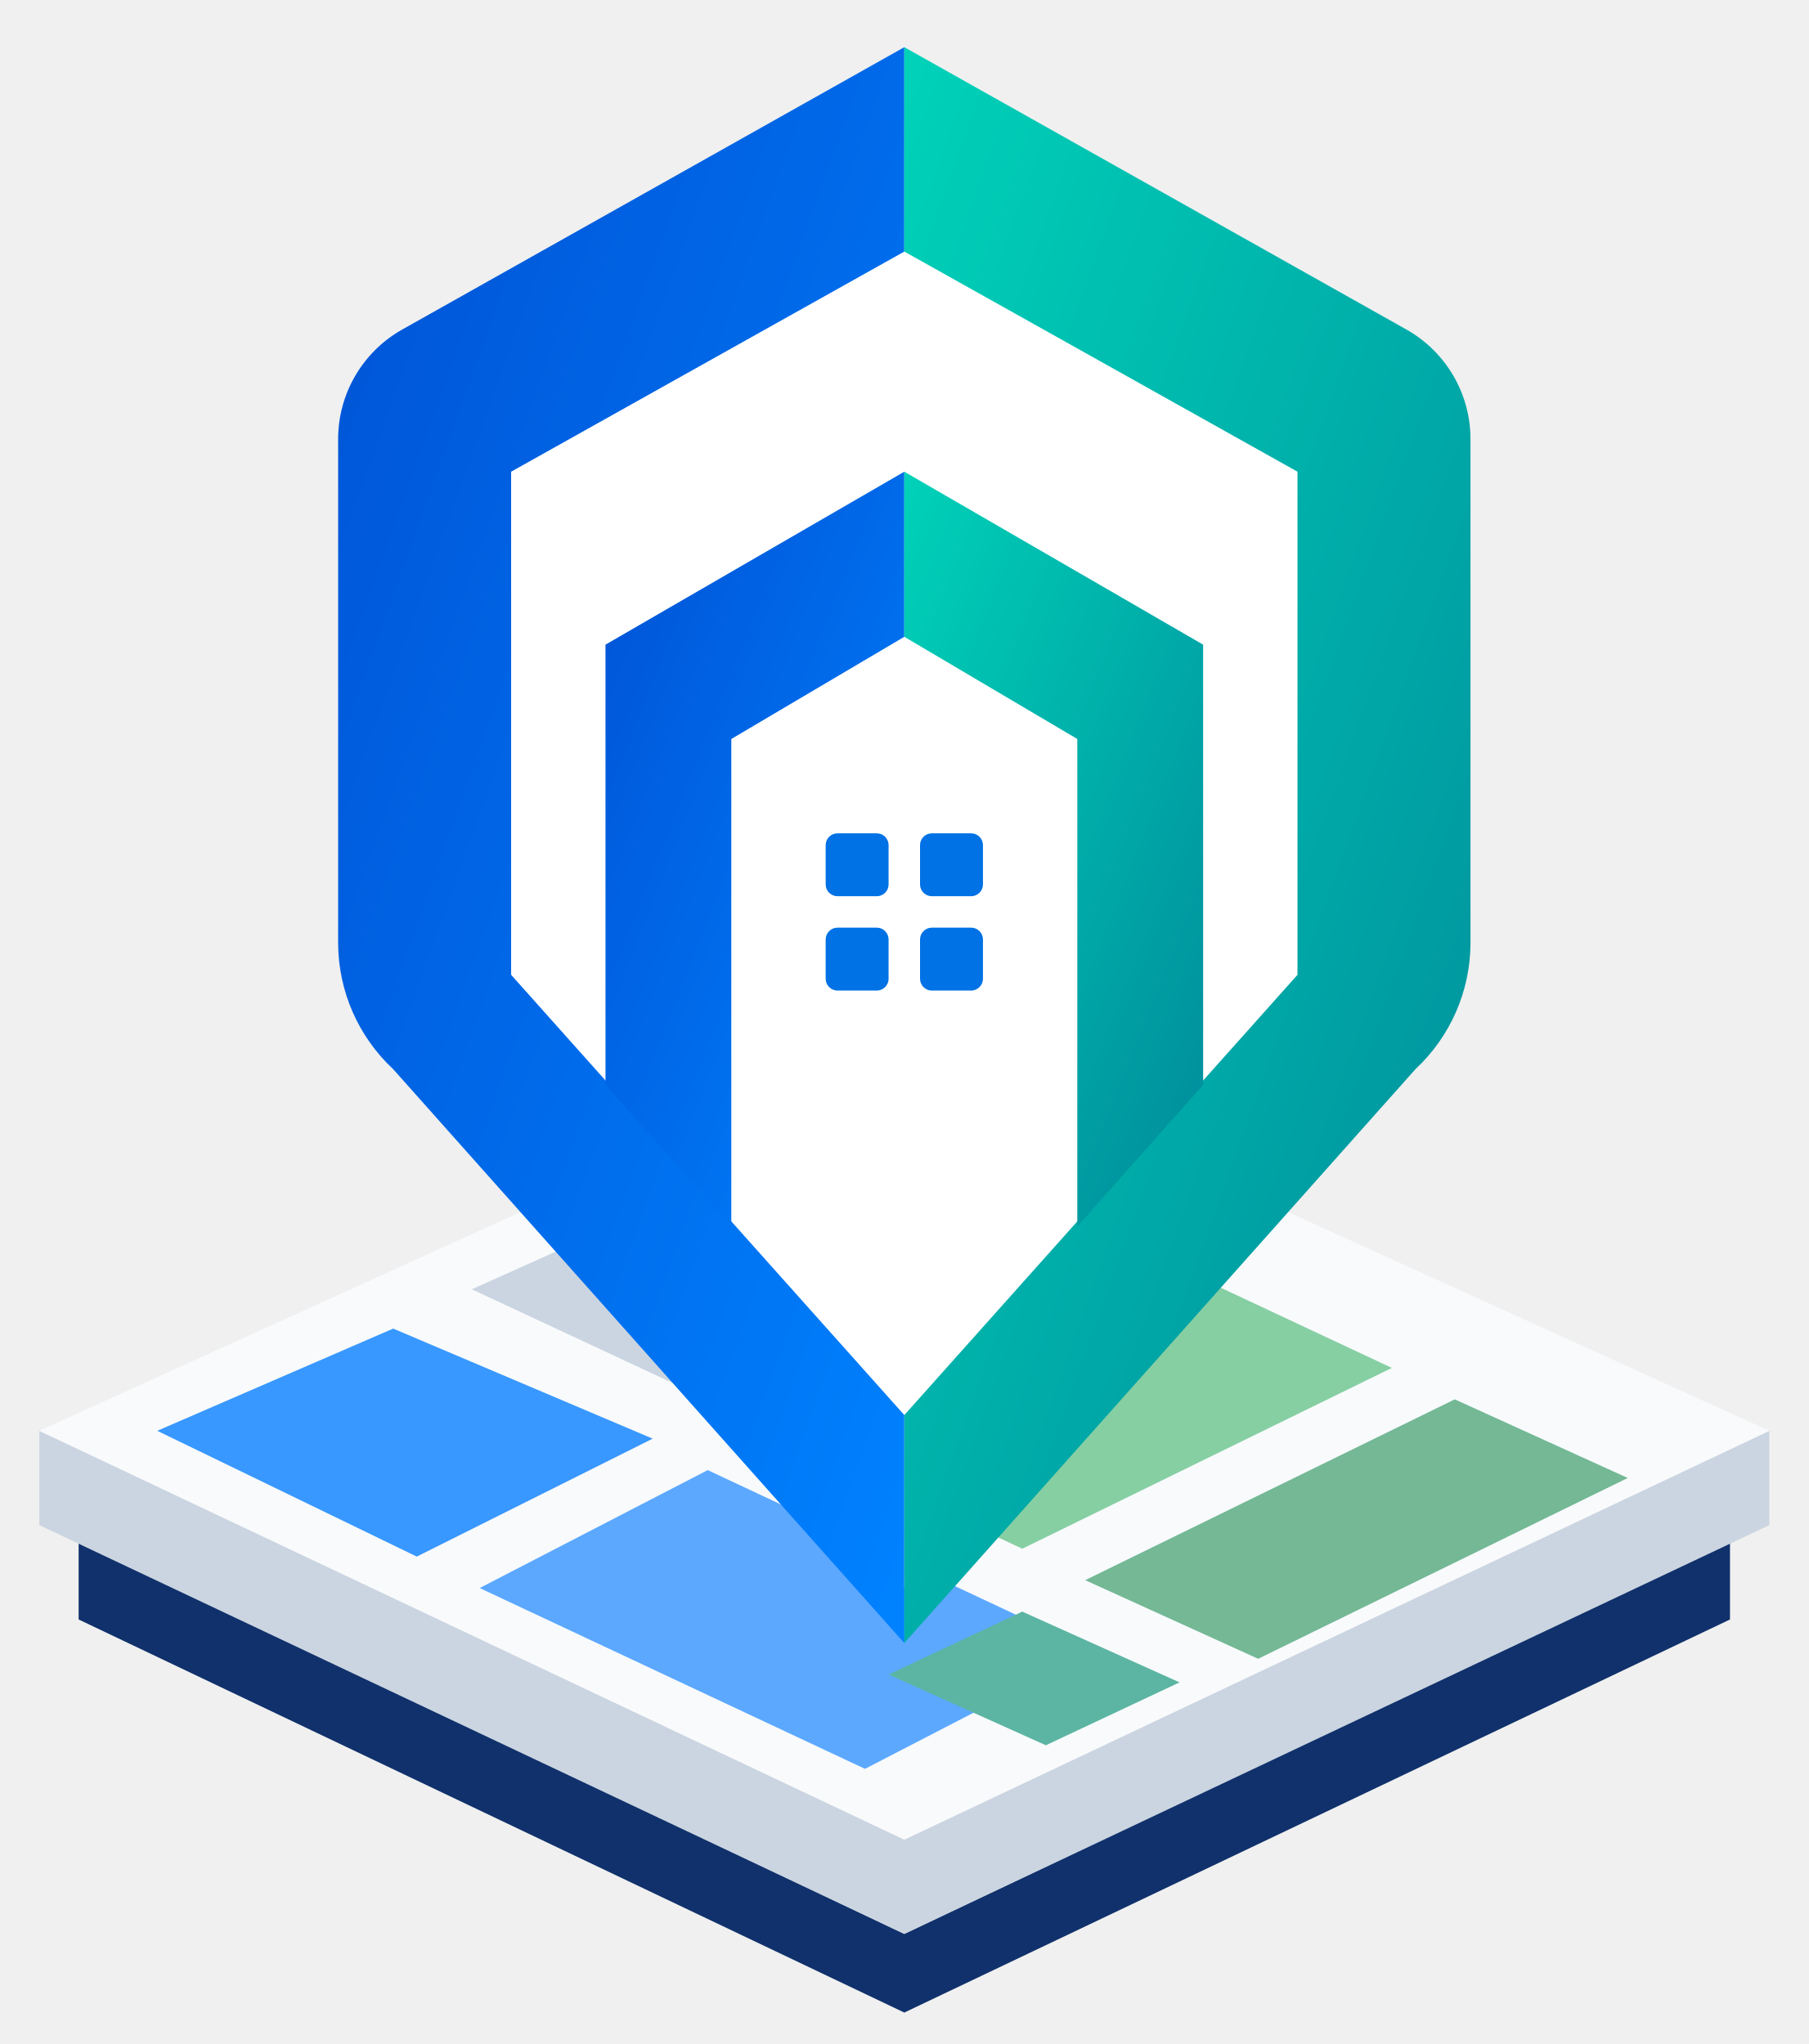
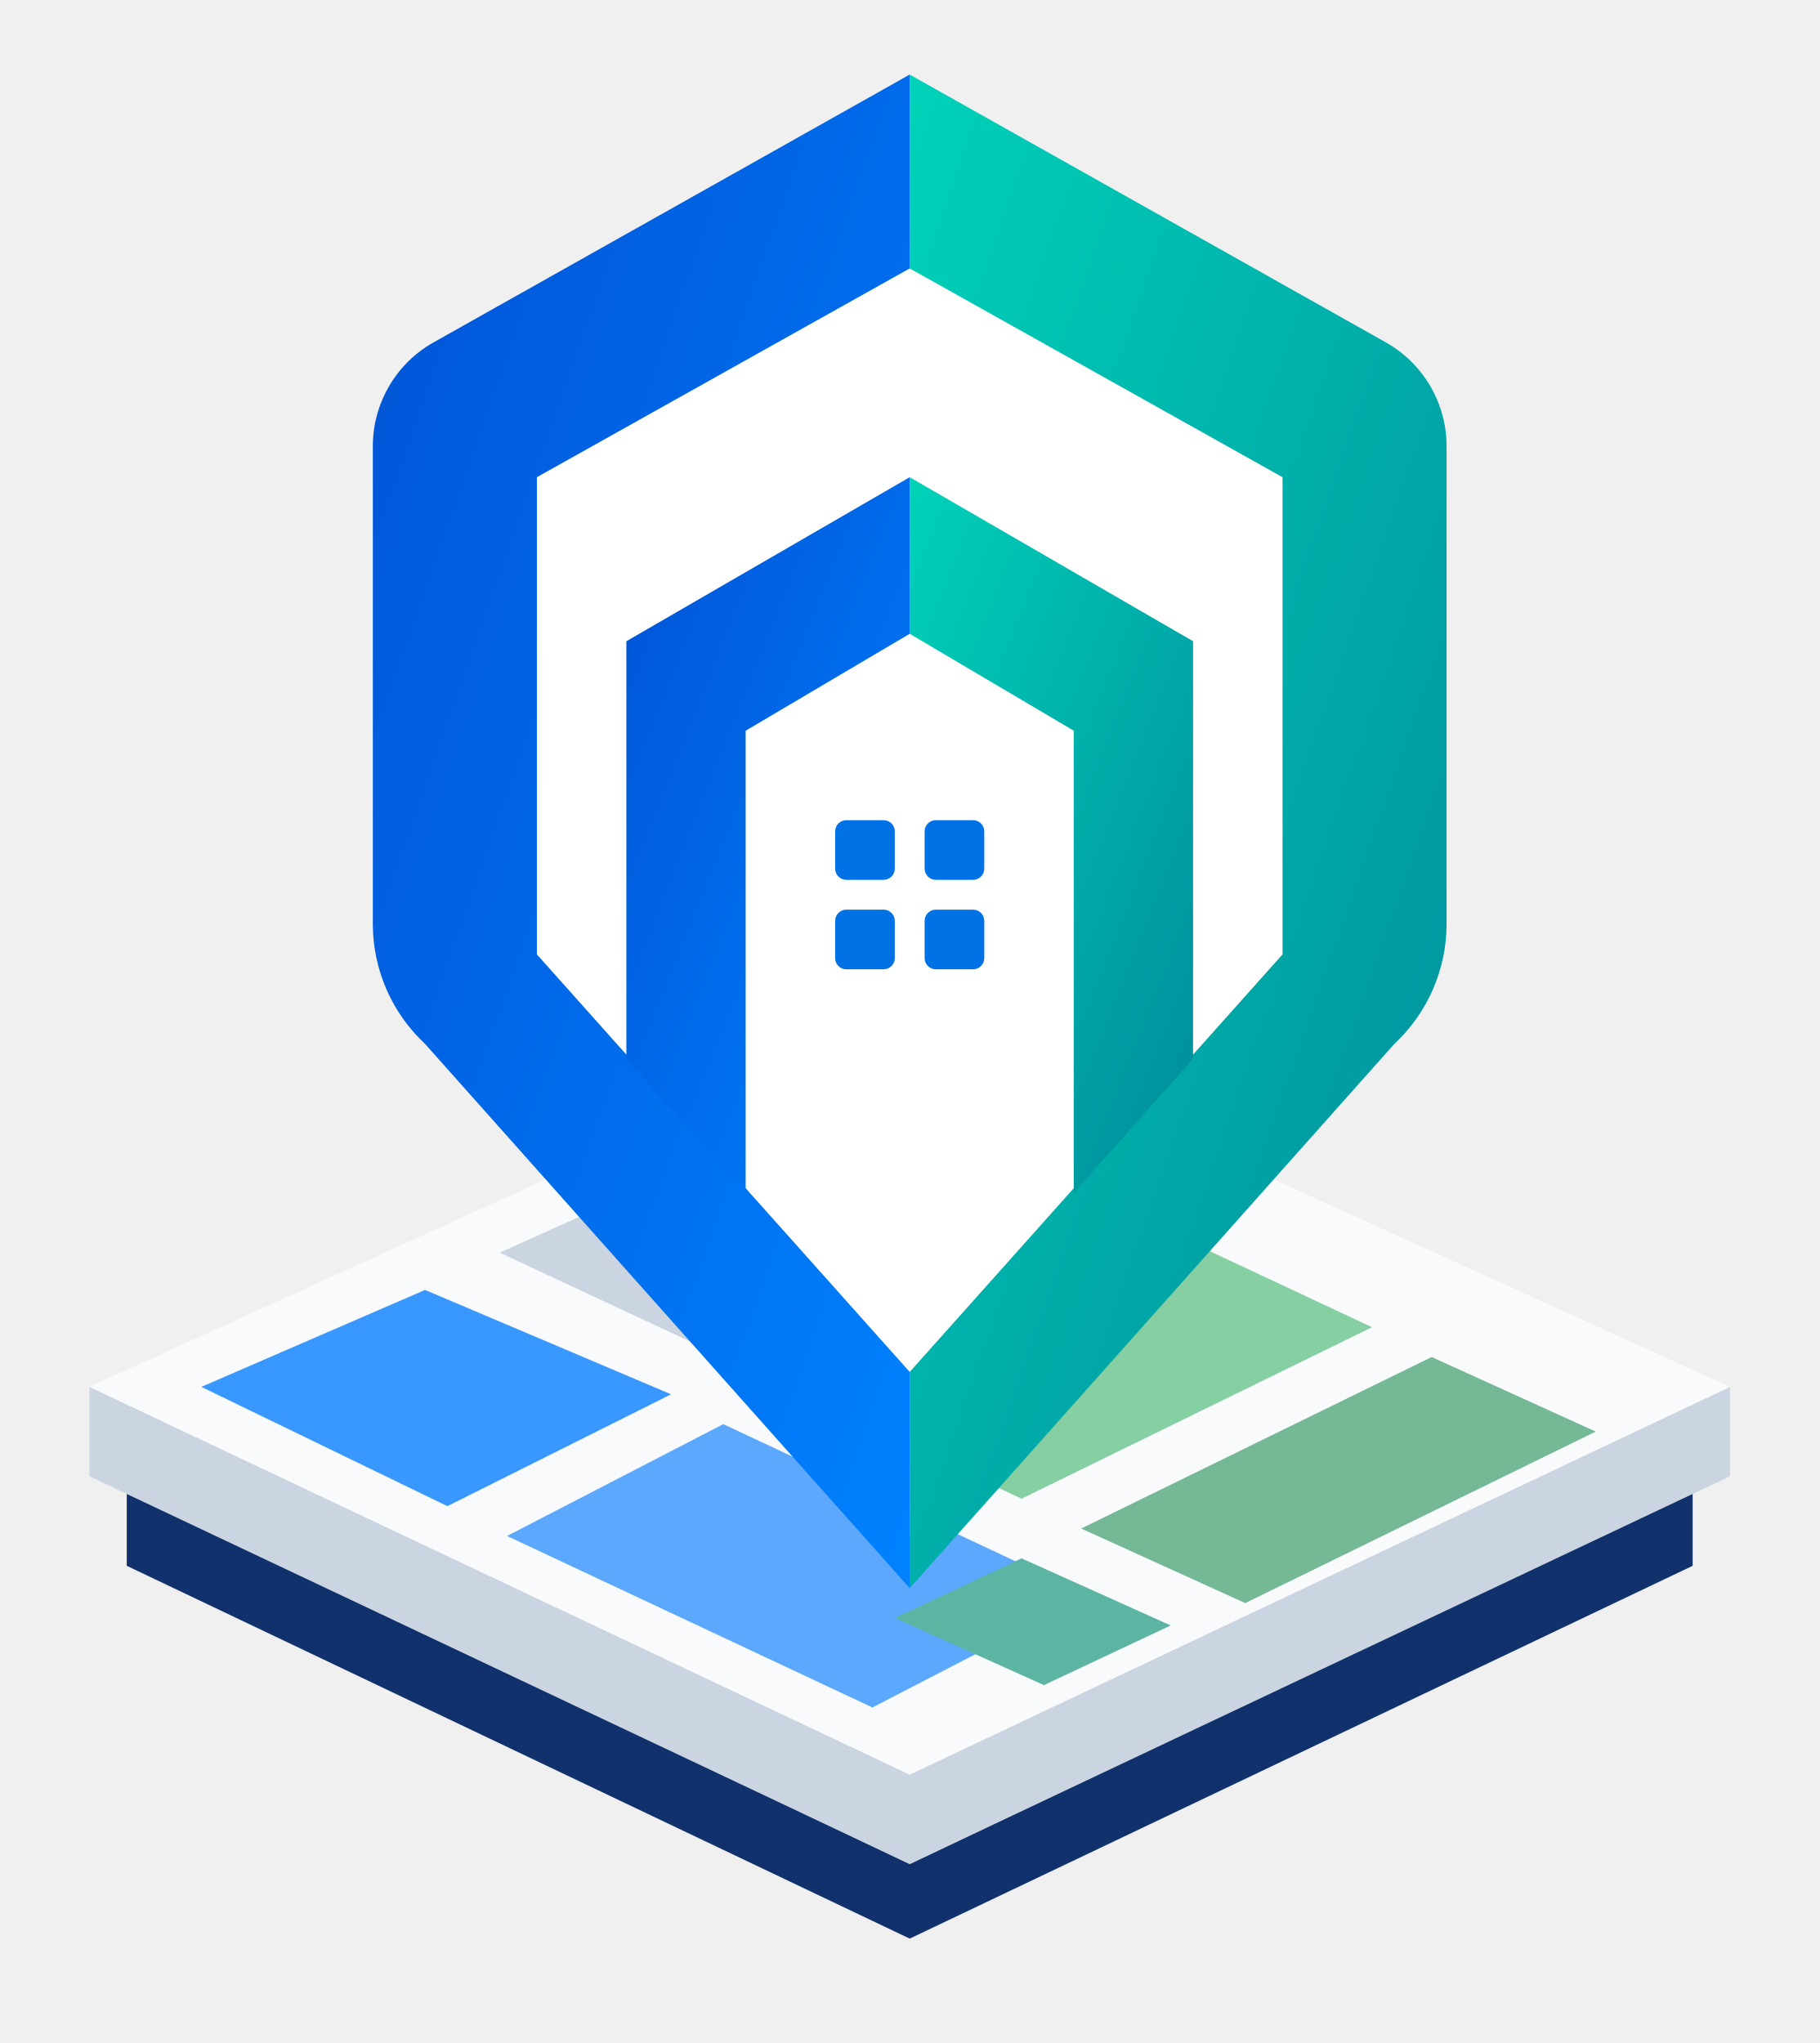
- <svg xmlns="http://www.w3.org/2000/svg" viewBox="85 36 230 260" width="100%" height="100%">
+ <svg xmlns="http://www.w3.org/2000/svg" viewBox="78 32 244 274" width="100%" height="100%">
  <defs>
    <linearGradient id="azul" x1="0%" y1="0%" x2="100%" y2="100%">
      <stop offset="0%" stop-color="#0052D4" />
      <stop offset="100%" stop-color="#0082FF" />
    </linearGradient>
    <linearGradient id="turquesa" x1="0%" y1="0%" x2="100%" y2="100%">
      <stop offset="0%" stop-color="#00D2B8" />
      <stop offset="100%" stop-color="#008B9B" />
    </linearGradient>
  </defs>
  <path d="M 95 232 L 200 282 L 305 232 L 305 242 L 200 292 L 95 242 Z" fill="#10316B" />
  <path d="M 90 218 L 200 270 L 310 218 L 310 230 L 200 282 L 90 230 Z" fill="#CBD5E1" />
  <polygon points="200,168 310,218 200,270 90,218" fill="#F8FAFC" />
  <polygon points="194,178 145,200 175,214 222,191" fill="#CBD5E1" />
  <polygon points="135,205 105,218 138,234 168,219" fill="#3898FF" />
  <polygon points="175,223 146,238 195,261 224,246" fill="#5CA8FF" />
  <polygon points="230,195 183,218 215,233 262,210" fill="#86CFA3" />
  <polygon points="270,214 223,237 245,247 292,224" fill="#74B896" />
  <polygon points="215,241 198,249 218,258 235,250" fill="#5BB5A2" />
  <polygon points="200,52 268,90 268,162 200,238 132,162 132,90" fill="#FFFFFF" />
  <path d="M 200 42 L 136 78 A 16 16 0 0 0 128 92 L 128 156 A 22 22 0 0 0 135 172 L 200 245 L 200 216 L 150 160 L 150 96 L 200 68 Z" fill="url(#azul)" />
  <path d="M 200 42 L 264 78 A 16 16 0 0 1 272 92 L 272 156 A 22 22 0 0 1 265 172 L 200 245 L 200 216 L 250 160 L 250 96 L 200 68 Z" fill="url(#turquesa)" />
  <path d="M 200 96 L 162 118 L 162 174 L 178 192 L 178 130 L 200 117 Z" fill="url(#azul)" />
  <path d="M 200 96 L 238 118 L 238 174 L 222 192 L 222 130 L 200 117 Z" fill="url(#turquesa)" />
  <g fill="#0072E5">
    <rect x="190" y="142" width="8" height="8" rx="1.5" />
    <rect x="202" y="142" width="8" height="8" rx="1.5" />
    <rect x="190" y="154" width="8" height="8" rx="1.5" />
    <rect x="202" y="154" width="8" height="8" rx="1.5" />
  </g>
</svg>
